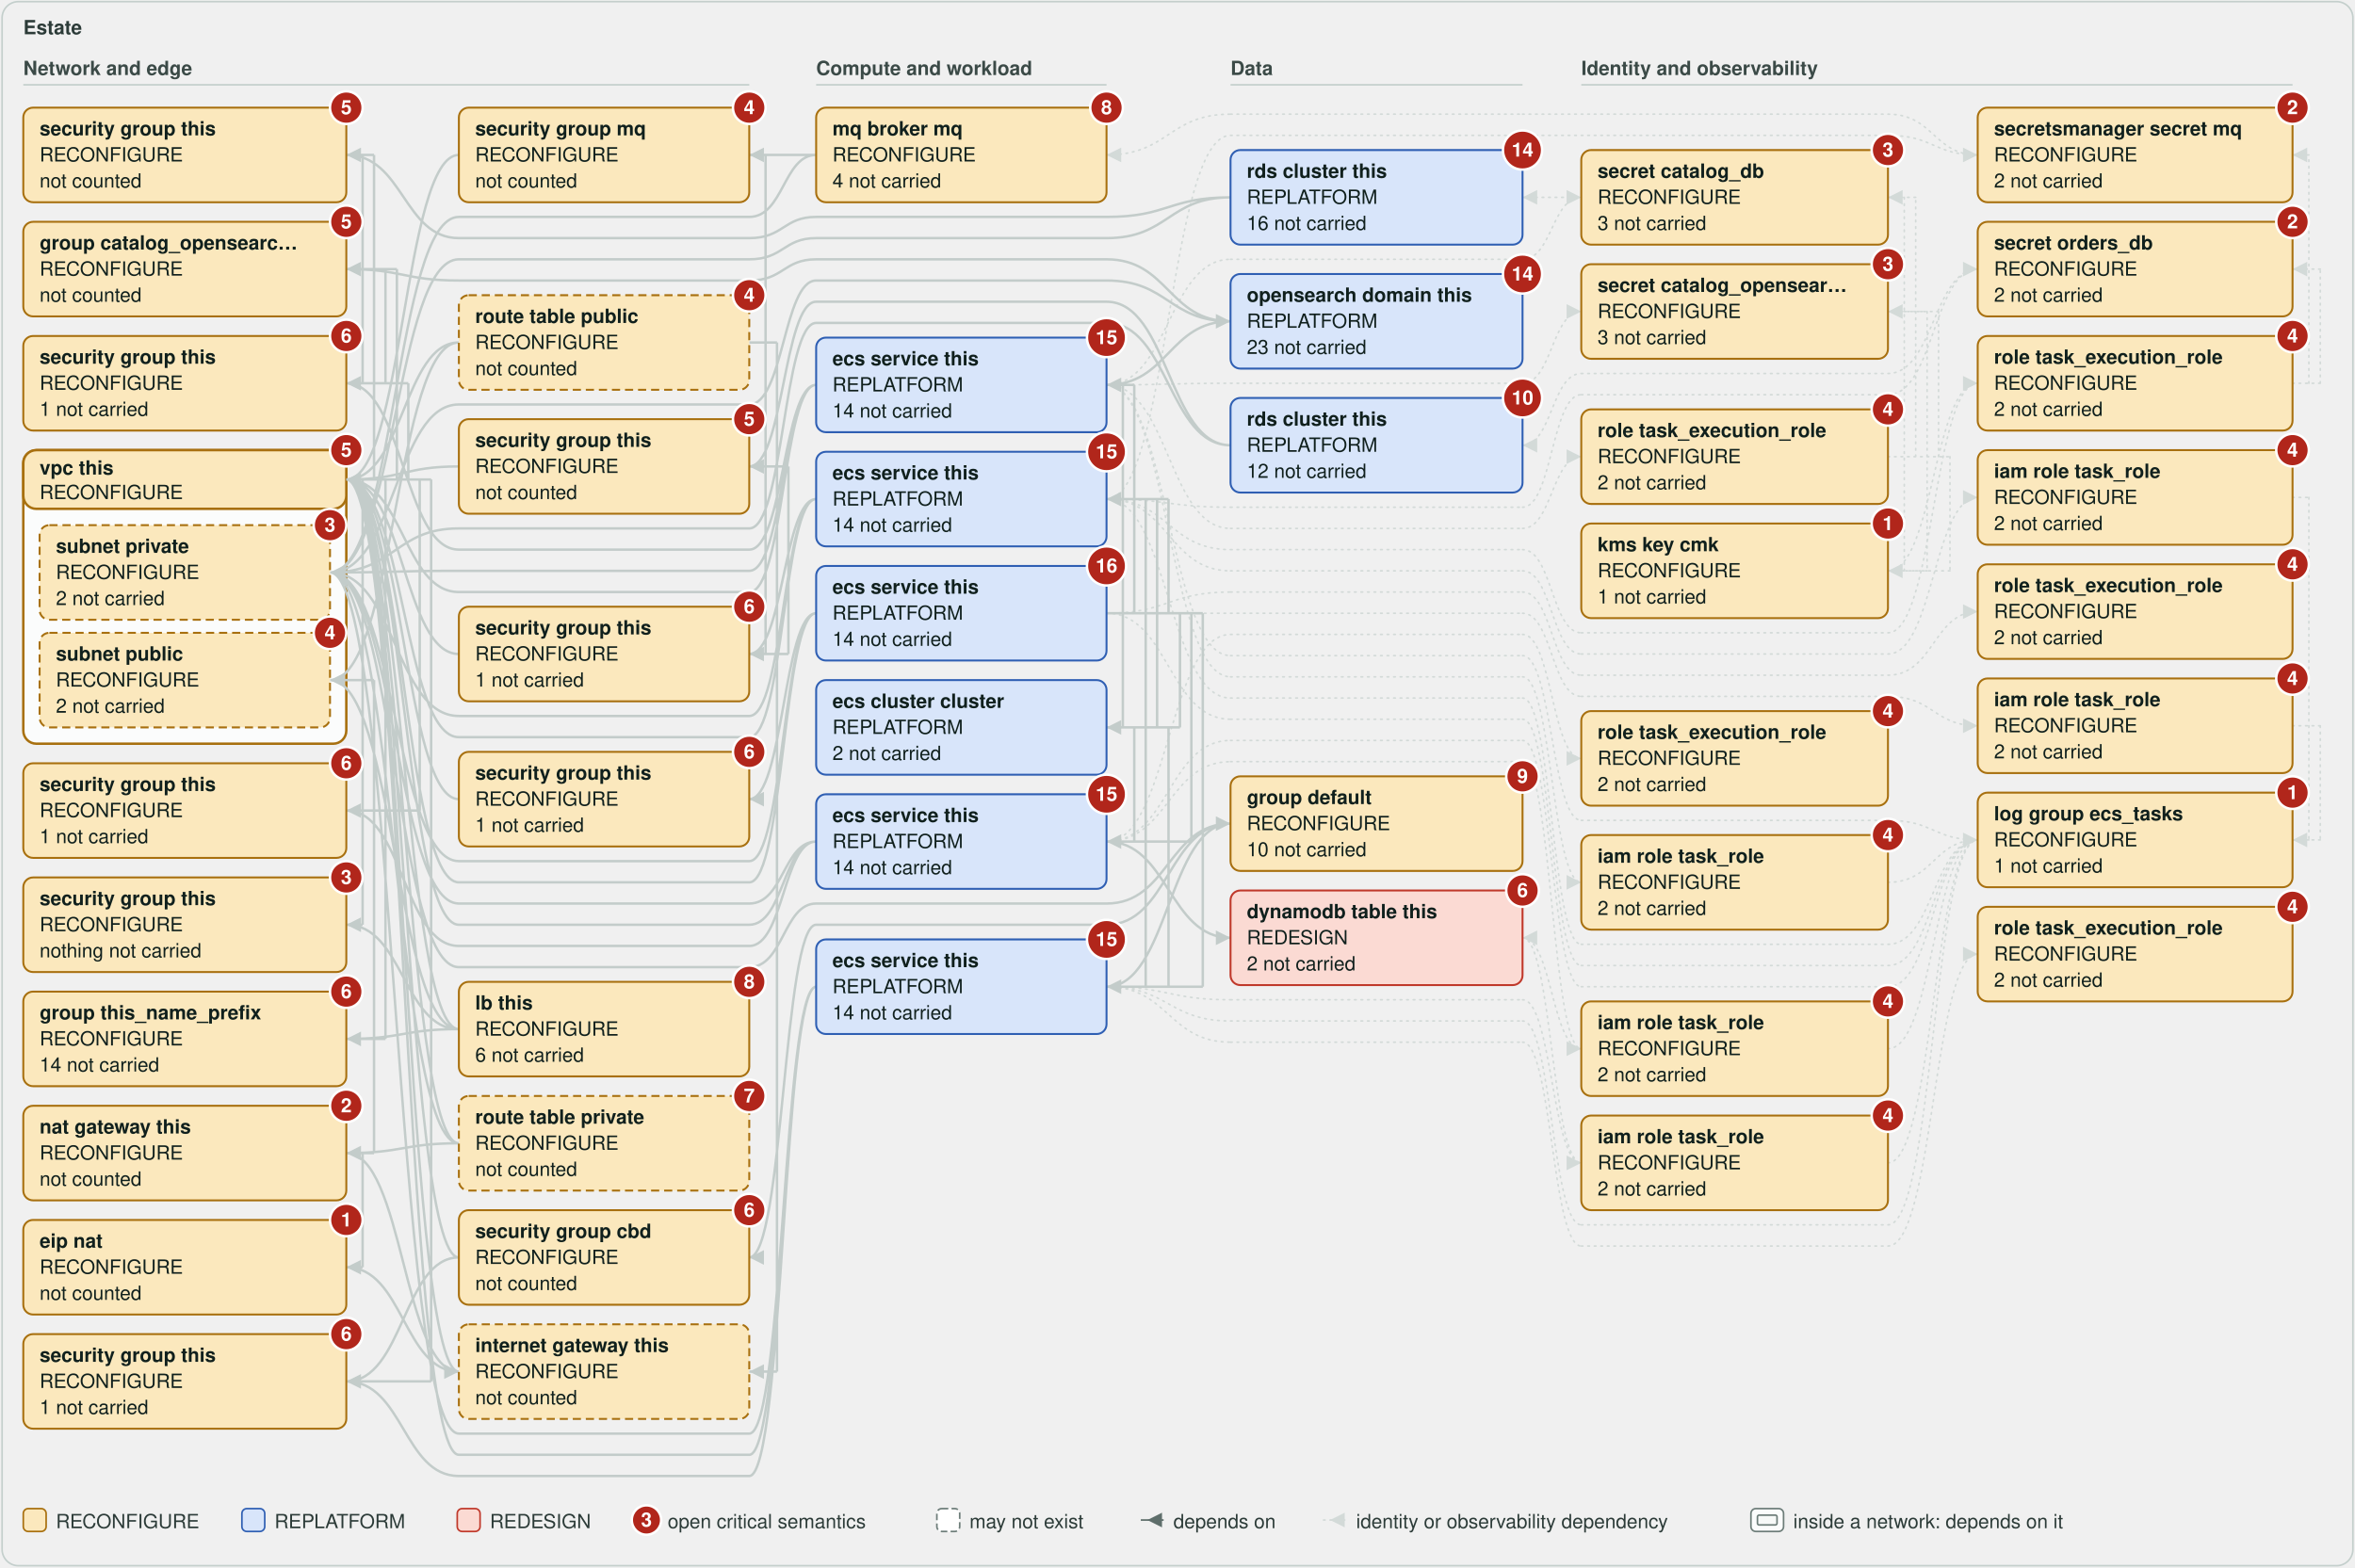
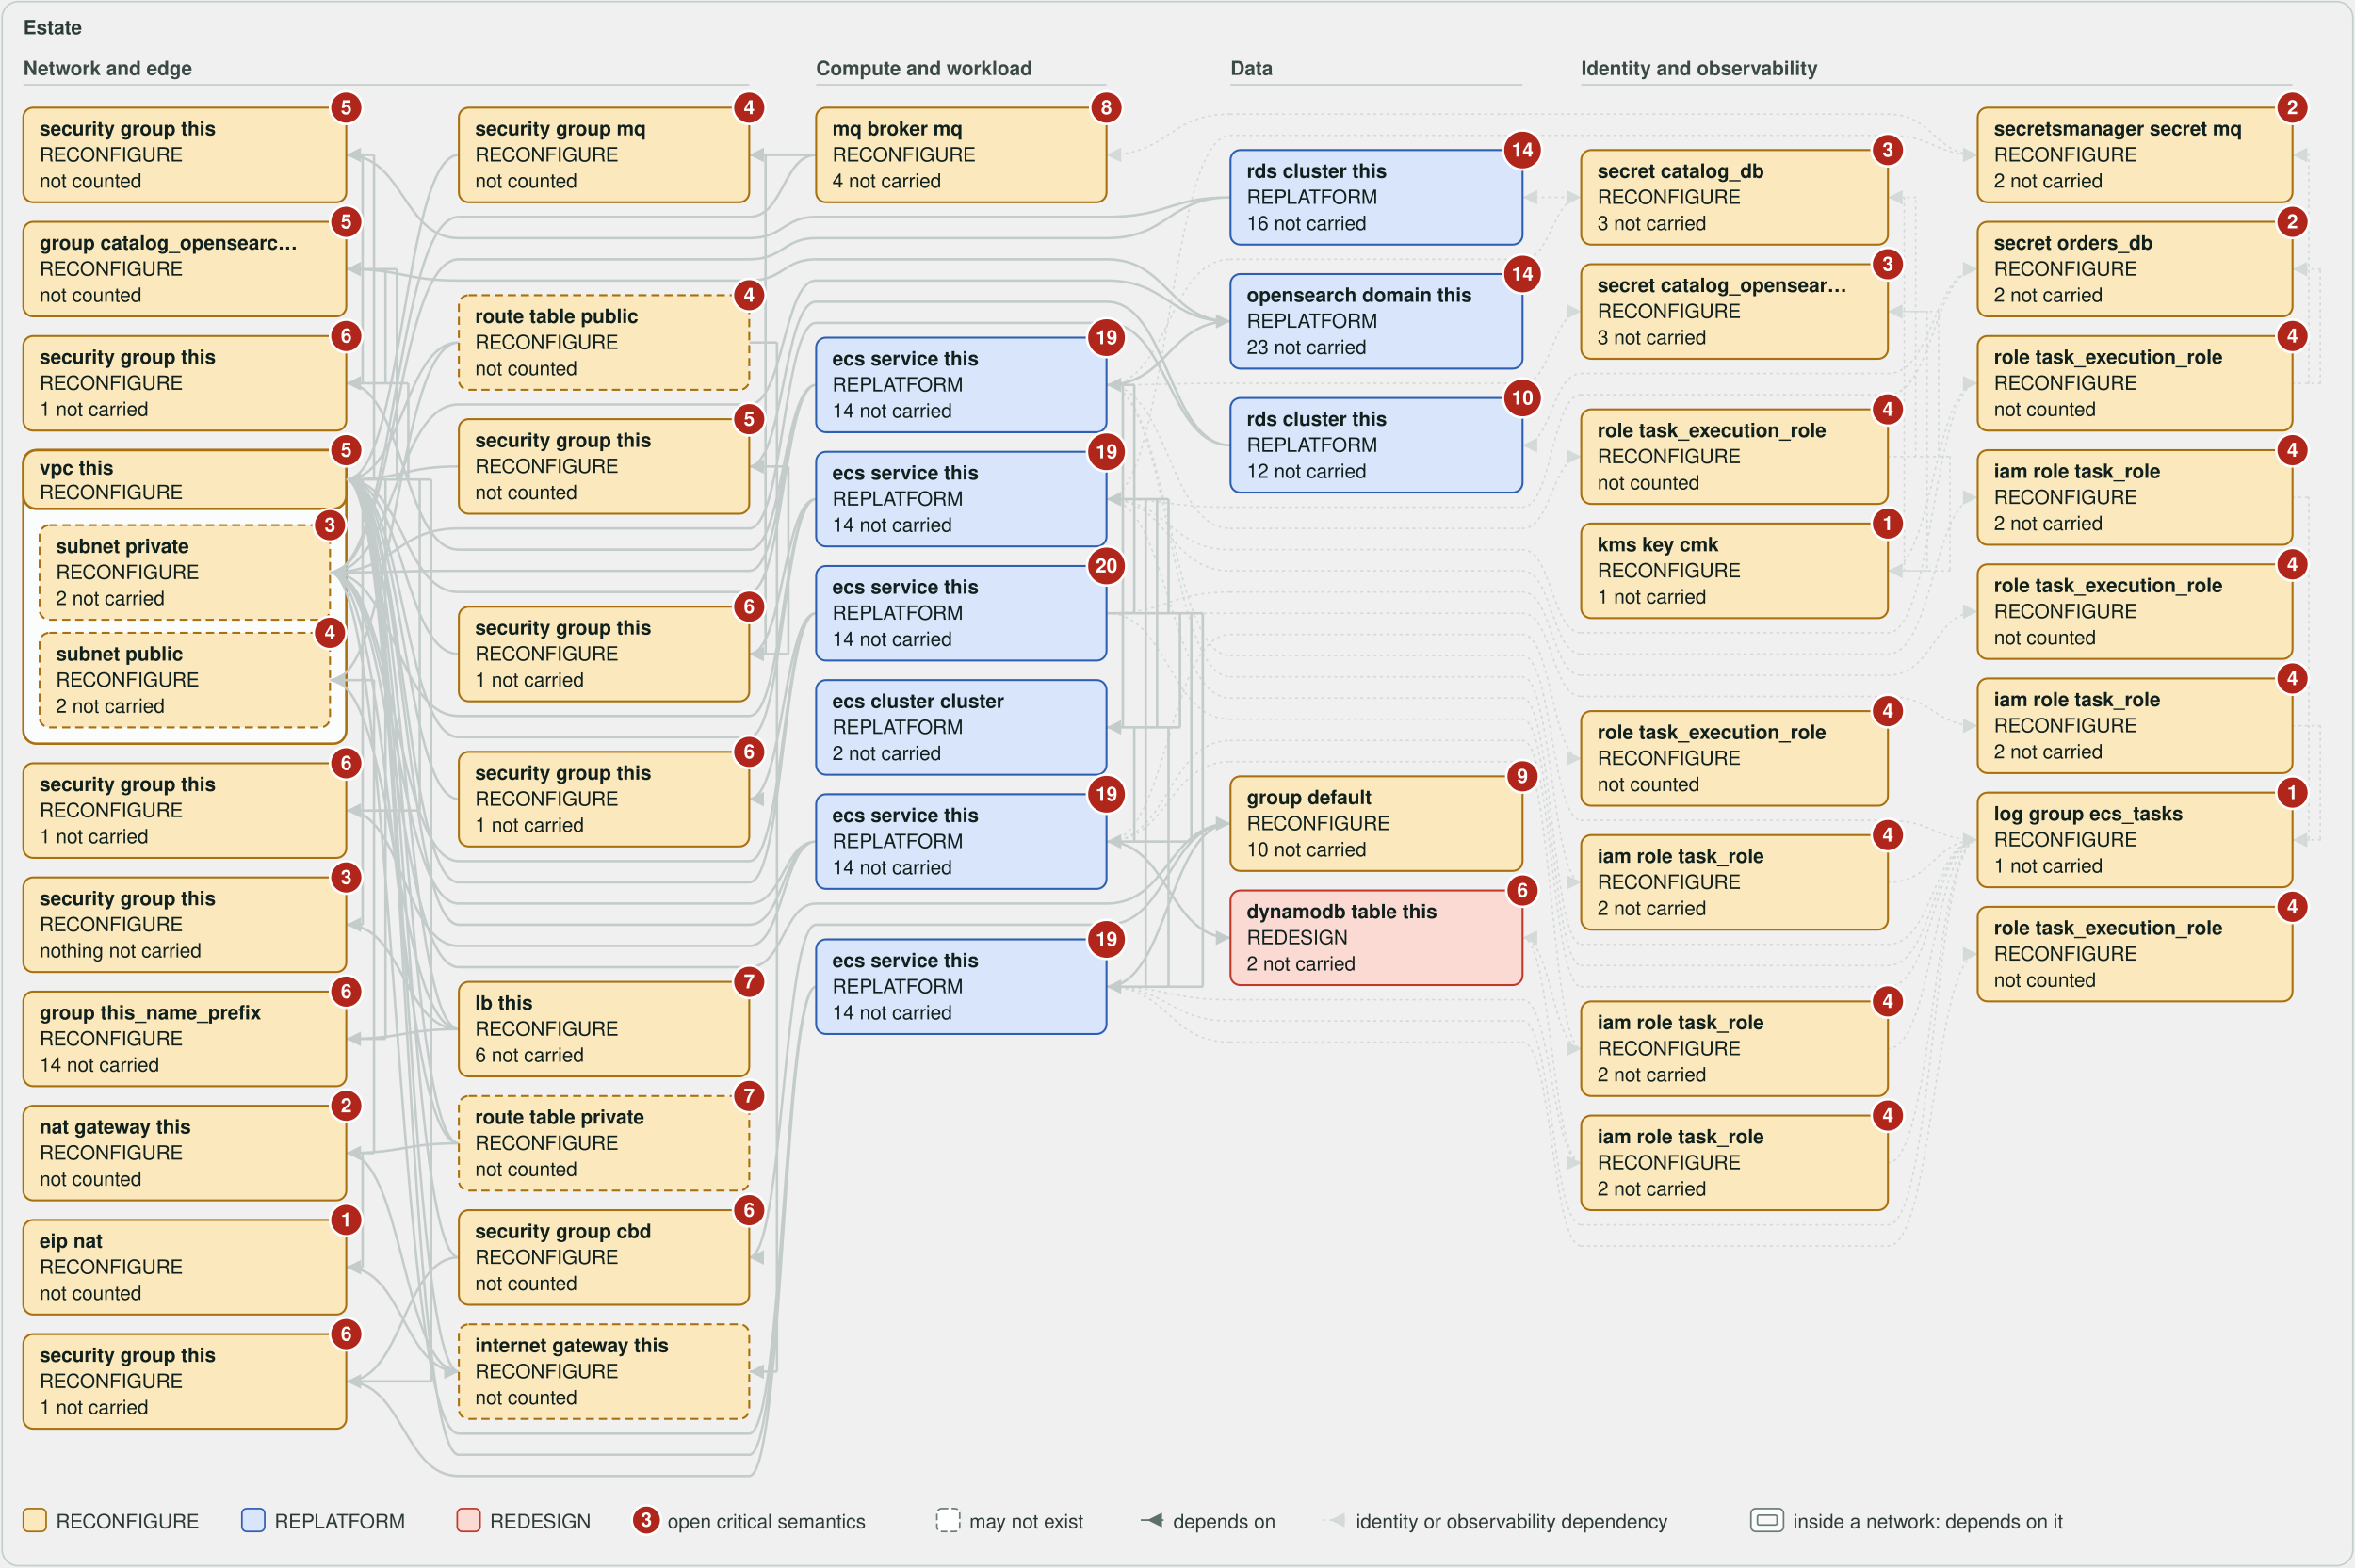
<svg xmlns="http://www.w3.org/2000/svg" class="diagram" role="img" aria-label="What changes of 49 units and 109 dependencies" width="1400" height="932" viewBox="0 0 1443 961" font-family="Helvetica, Arial, sans-serif" font-size="12">
  <rect x="1" y="1" width="1441" height="959" rx="10" fill="none" stroke="#c4cfcc" />
  <text x="14" y="21" font-weight="bold" fill="#2c3b38">Estate</text>
  <text x="14" y="46" font-weight="bold" fill="#3b4a47">Network and edge</text>
  <path d="M14 52h445" stroke="#c4cfcc" fill="none" />
  <text x="500" y="46" font-weight="bold" fill="#3b4a47">Compute and workload</text>
  <path d="M500 52h178" stroke="#c4cfcc" fill="none" />
  <text x="754" y="46" font-weight="bold" fill="#3b4a47">Data</text>
  <path d="M754 52h179" stroke="#c4cfcc" fill="none" />
  <text x="969" y="46" font-weight="bold" fill="#3b4a47">Identity and observability</text>
  <path d="M969 52h436" stroke="#c4cfcc" fill="none" />
  <g>
    <rect x="14" y="276" width="198" height="180" rx="8" fill="#fbfcfc" stroke="#a8700f" stroke-width="1.5" />
    <rect x="14" y="276" width="198" height="36" rx="8" fill="#fbe8bd" stroke="#a8700f" stroke-width="1.5" />
    <text x="24" y="291" font-weight="bold" fill="#10201d">vpc this</text>
    <text x="24" y="306" fill="#10201d">RECONFIGURE</text>
    <circle cx="212" cy="276" r="10" fill="#b1261b" stroke="#ffffff" stroke-width="1.5" />
    <text x="212" y="280" text-anchor="middle" font-weight="bold" fill="#ffffff">5</text>
  </g>
  <path d="M1157 191L1181 191M1181 191L1181 350M1181 350L1157 350M933 575C951 575 951 643 969 643M1157 643C1185 643 1185 515 1212 515M1157 541C1185 541 1185 515 1212 515M933 575C951 575 951 713 969 713M1157 713C1185 713 1185 515 1212 515M1405 305L1415 305M1415 305L1415 515M1415 515L1405 515M1405 445L1422 445M1422 445L1422 515M1422 515L1405 515M678 516C716 516 716 454 754 454M754 454L933 454M933 454C951 454 951 605 969 605M969 605L1157 605M1157 605C1185 605 1185 515 1212 515M678 516C716 516 716 389 754 389M754 389L933 389M933 389C951 389 951 465 969 465M678 516C716 516 716 467 754 467M754 467L933 467M933 467C951 467 951 643 969 643M1157 121L1167 121M1167 121L1167 350M1167 350L1157 350M933 121C951 121 951 121 969 121M678 95C716 95 716 70 754 70M754 70L933 70M933 70C951 70 951 70 969 70M969 70L1157 70M1157 70C1185 70 1185 95 1212 95M933 273C951 273 951 229 969 229M969 229L1157 229M1157 229C1185 229 1185 165 1212 165M1157 280L1195 280M1195 280L1195 350M1195 350L1157 350M1157 280L1188 280M1188 280L1188 191M1188 191L1157 191M1157 280L1174 280M1174 280L1174 121M1174 121L1157 121M1157 350C1185 350 1185 235 1212 235M1405 235L1415 235M1415 235L1415 95M1415 95L1405 95M1405 235L1422 235M1422 235L1422 165M1422 165L1405 165M678 236C716 236 716 402 754 402M754 402L933 402M933 402C951 402 951 503 969 503M969 503L1157 503M1157 503C1185 503 1185 515 1212 515M678 236C716 236 716 235 754 235M754 235L933 235M933 235C951 235 951 191 969 191M678 236C716 236 716 415 754 415M754 415L933 415M933 415C951 415 951 541 969 541M678 236C716 236 716 159 754 159M754 159L933 159M933 159C951 159 951 121 969 121M678 236C716 236 716 324 754 324M754 324L933 324M933 324C951 324 951 280 969 280M678 306C716 306 716 428 754 428M754 428L933 428M933 428C951 428 951 579 969 579M969 579L1157 579M1157 579C1185 579 1185 515 1212 515M678 306C716 306 716 350 754 350M754 350L933 350M933 350C951 350 951 401 969 401M969 401L1157 401M1157 401C1185 401 1185 305 1212 305M678 306C716 306 716 83 754 83M754 83L933 83M933 83C951 83 951 83 969 83M969 83L1157 83M1157 83C1185 83 1185 95 1212 95M678 306C716 306 716 311 754 311M754 311L933 311M933 311C951 311 951 242 969 242M969 242L1157 242M1157 242C1185 242 1185 165 1212 165M678 306C716 306 716 337 754 337M754 337L933 337M933 337C951 337 951 388 969 388M969 388L1157 388M1157 388C1185 388 1185 235 1212 235M678 605C716 605 716 626 754 626M754 626L933 626M933 626C951 626 951 751 969 751M969 751L1157 751M1157 751C1185 751 1185 515 1212 515M678 605C716 605 716 639 754 639M754 639L933 639M933 639C951 639 951 764 969 764M969 764L1157 764M1157 764C1185 764 1185 585 1212 585M678 605C716 605 716 613 754 613M754 613L933 613M933 613C951 613 951 713 969 713M678 376C716 376 716 441 754 441M754 441L933 441M933 441C951 441 951 592 969 592M969 592L1157 592M1157 592C1185 592 1185 515 1212 515M678 376C716 376 716 363 754 363M754 363L933 363M933 363C951 363 951 414 969 414M969 414L1157 414M1157 414C1185 414 1185 375 1212 375M678 376C716 376 716 376 754 376M754 376L933 376M933 376C951 376 951 427 969 427M969 427L1157 427M1157 427C1185 427 1185 445 1212 445" fill="none" stroke="#d3dad8" stroke-width="1" stroke-dasharray="1 3" stroke-linecap="round" />
  <path d="M1157 350l9 -4.5l0 9zM933 575l9 -4.5l0 9zM1212 515l-9 -4.5l0 9zM1212 515l-9 -4.5l0 9zM933 575l9 -4.5l0 9zM1212 515l-9 -4.5l0 9zM1405 515l9 -4.5l0 9zM1405 515l9 -4.5l0 9zM1212 515l-9 -4.5l0 9zM969 465l-9 -4.5l0 9zM969 643l-9 -4.5l0 9zM1157 350l9 -4.5l0 9zM933 121l9 -4.5l0 9zM678 95l9 -4.5l0 9zM933 273l9 -4.5l0 9zM1157 350l9 -4.5l0 9zM1157 191l9 -4.5l0 9zM1157 121l9 -4.5l0 9zM1157 350l9 -4.5l0 9zM1405 95l9 -4.5l0 9zM1405 165l9 -4.5l0 9zM1212 515l-9 -4.5l0 9zM969 191l-9 -4.5l0 9zM969 541l-9 -4.5l0 9zM969 121l-9 -4.5l0 9zM969 280l-9 -4.5l0 9zM1212 515l-9 -4.5l0 9zM1212 305l-9 -4.5l0 9zM1212 95l-9 -4.5l0 9zM1212 165l-9 -4.5l0 9zM1212 235l-9 -4.5l0 9zM1212 515l-9 -4.5l0 9zM1212 585l-9 -4.5l0 9zM969 713l-9 -4.5l0 9zM1212 515l-9 -4.5l0 9zM1212 375l-9 -4.5l0 9zM1212 445l-9 -4.5l0 9z" fill="#d3dad8" />
  <path d="M212 777C247 777 247 841 281 841M212 567L222 567M222 567L222 294M222 294L212 294M212 637L236 637M236 637L236 294M236 294L212 294M212 497L257 497M257 497L257 294M257 294L212 294M212 235L250 235M250 235L250 294M250 294L212 294M212 847L264 847M264 847L264 294M264 294L212 294M212 294C247 294 247 401 281 401M212 294C247 294 247 490 281 490M212 707L222 707M222 707L222 777M222 777L212 777M212 707C247 707 247 841 281 841M212 707L229 707M229 707L229 417M229 417L202 417M212 165L243 165M243 165L243 294M243 294L212 294M212 165L236 165M236 165L236 235M236 235L212 235M212 294C247 294 247 95 281 95M459 95L469 95M469 95L469 401M469 401L459 401M212 95L229 95M229 95L229 294M229 294L212 294M212 95L222 95M222 95L222 235M222 235L212 235M212 294C247 294 247 771 281 771M212 847C247 847 247 771 281 771M212 294C247 294 247 286 281 286M459 286L483 286M483 286L483 401M483 401L459 401M212 294C247 294 247 631 281 631M212 567C247 567 247 631 281 631M212 637C247 637 247 631 281 631M202 417C242 417 242 631 281 631M678 516C716 516 716 575 754 575M678 516L695 516M695 516L695 446M695 446L678 446M212 294C247 294 247 567 281 567M281 567L459 567M459 567C480 567 480 516 500 516M212 497C247 497 247 580 281 580M281 580L459 580M459 580C480 580 480 516 500 516M202 351C242 351 242 554 281 554M281 554L459 554M459 554C480 554 480 516 500 516M459 95C480 95 480 95 500 95M202 351C242 351 242 133 281 133M281 133L459 133M459 133C480 133 480 95 500 95M212 165C247 165 247 172 281 172M281 172L459 172M459 172C480 172 480 159 500 159M500 159L678 159M678 159C716 159 716 197 754 197M202 351C242 351 242 248 281 248M281 248L459 248M459 248C480 248 480 172 500 172M500 172L678 172M678 172C716 172 716 197 754 197M212 95C247 95 247 146 281 146M281 146L459 146M459 146C480 146 480 133 500 133M500 133L678 133M678 133C716 133 716 121 754 121M202 351C242 351 242 159 281 159M281 159L459 159M459 159C480 159 480 146 500 146M500 146L678 146M678 146C716 146 716 121 754 121M459 771C480 771 480 567 500 567M500 567L678 567M678 567C716 567 716 505 754 505M202 351C242 351 242 593 281 593M281 593L459 593M459 593C480 593 480 554 500 554M500 554L678 554M678 554C716 554 716 505 754 505M459 286C480 286 480 185 500 185M500 185L678 185M678 185C716 185 716 273 754 273M202 351C242 351 242 324 281 324M281 324L459 324M459 324C480 324 480 198 500 198M500 198L678 198M678 198C716 198 716 273 754 273M678 236L688 236M688 236L688 446M688 446L678 446M212 294C247 294 247 363 281 363M281 363L459 363M459 363C480 363 480 236 500 236M212 235C247 235 247 337 281 337M281 337L459 337M459 337C480 337 480 236 500 236M678 236C716 236 716 197 754 197M202 351C242 351 242 350 281 350M281 350L459 350M459 350C480 350 480 236 500 236M678 306L709 306M709 306L709 446M709 446L678 446M212 294C247 294 247 452 281 452M281 452L459 452M459 452C480 452 480 306 500 306M459 401C480 401 480 306 500 306M202 351C242 351 242 439 281 439M281 439L459 439M459 439C480 439 480 306 500 306M678 605L716 605M716 605L716 446M716 446L678 446M212 294C247 294 247 892 281 892M281 892L459 892M459 892C480 892 480 605 500 605M212 847C247 847 247 905 281 905M281 905L459 905M459 905C480 905 480 605 500 605M678 605C716 605 716 505 754 505M678 605L702 605M702 605L702 306M702 306L678 306M202 351C242 351 242 879 281 879M281 879L459 879M459 879C480 879 480 605 500 605M678 376L723 376M723 376L723 446M723 446L678 446M212 294C247 294 247 541 281 541M281 541L459 541M459 541C480 541 480 376 500 376M459 490C480 490 480 376 500 376M678 376L730 376M730 376L730 516M730 516L678 516M678 376L695 376M695 376L695 236M695 236L678 236M678 376L716 376M716 376L716 306M716 306L678 306M678 376L737 376M737 376L737 605M737 605L678 605M202 351C242 351 242 528 281 528M281 528L459 528M459 528C480 528 480 376 500 376M212 294C247 294 247 841 281 841M212 294C247 294 247 701 281 701M212 707C247 707 247 701 281 701M202 351C242 351 242 701 281 701M212 294C247 294 247 210 281 210M459 210L476 210M476 210L476 841M476 841L459 841M202 417C242 417 242 210 281 210" fill="none" stroke="#c3ccca" stroke-width="1.5" />
  <path d="M281 841l-9 -4.5l0 9zM212 294l9 -4.5l0 9zM212 294l9 -4.5l0 9zM212 294l9 -4.5l0 9zM212 294l9 -4.5l0 9zM212 294l9 -4.5l0 9zM212 294l9 -4.5l0 9zM212 294l9 -4.5l0 9zM212 777l9 -4.5l0 9zM281 841l-9 -4.5l0 9zM202 417l9 -4.5l0 9zM212 294l9 -4.5l0 9zM212 235l9 -4.5l0 9zM212 294l9 -4.5l0 9zM459 401l9 -4.5l0 9zM212 294l9 -4.5l0 9zM212 235l9 -4.5l0 9zM212 294l9 -4.5l0 9zM212 847l9 -4.5l0 9zM212 294l9 -4.5l0 9zM459 401l9 -4.5l0 9zM212 294l9 -4.5l0 9zM212 567l9 -4.5l0 9zM212 637l9 -4.5l0 9zM202 417l9 -4.5l0 9zM754 575l-9 -4.5l0 9zM678 446l9 -4.5l0 9zM212 294l9 -4.5l0 9zM212 497l9 -4.5l0 9zM202 351l9 -4.5l0 9zM459 95l9 -4.5l0 9zM202 351l9 -4.5l0 9zM212 165l9 -4.5l0 9zM202 351l9 -4.5l0 9zM212 95l9 -4.5l0 9zM202 351l9 -4.5l0 9zM459 771l9 -4.5l0 9zM202 351l9 -4.5l0 9zM459 286l9 -4.5l0 9zM202 351l9 -4.5l0 9zM678 446l9 -4.5l0 9zM212 294l9 -4.5l0 9zM212 235l9 -4.5l0 9zM754 197l-9 -4.5l0 9zM202 351l9 -4.5l0 9zM678 446l9 -4.5l0 9zM212 294l9 -4.5l0 9zM459 401l9 -4.5l0 9zM202 351l9 -4.5l0 9zM678 446l9 -4.5l0 9zM212 294l9 -4.5l0 9zM212 847l9 -4.5l0 9zM754 505l-9 -4.5l0 9zM678 306l9 -4.5l0 9zM202 351l9 -4.5l0 9zM678 446l9 -4.5l0 9zM212 294l9 -4.5l0 9zM459 490l9 -4.5l0 9zM678 516l9 -4.5l0 9zM678 236l9 -4.5l0 9zM678 306l9 -4.5l0 9zM678 605l9 -4.5l0 9zM202 351l9 -4.5l0 9zM212 294l9 -4.5l0 9zM212 294l9 -4.5l0 9zM212 707l9 -4.5l0 9zM202 351l9 -4.5l0 9zM212 294l9 -4.5l0 9zM459 841l9 -4.5l0 9zM202 417l9 -4.5l0 9z" fill="#c3ccca" />
  <g>
    <rect x="754" y="546" width="179" height="58" rx="6" fill="#fbdad3" stroke="#c0392b" stroke-width="1.2" />
    <text x="764" y="563" font-weight="bold" fill="#10201d">dynamodb table this</text>
    <text x="764" y="579" fill="#10201d">REDESIGN</text>
    <text x="764" y="595" fill="#10201d">2 not carried</text>
    <circle cx="933" cy="546" r="10" fill="#b1261b" stroke="#ffffff" stroke-width="1.5" />
    <text x="933" y="550" text-anchor="middle" font-weight="bold" fill="#ffffff">6</text>
  </g>
  <g>
    <rect x="1212" y="486" width="193" height="58" rx="6" fill="#fbe8bd" stroke="#a8700f" stroke-width="1.2" />
    <text x="1222" y="503" font-weight="bold" fill="#10201d">log group ecs_tasks</text>
    <text x="1222" y="519" fill="#10201d">RECONFIGURE</text>
    <text x="1222" y="535" fill="#10201d">1 not carried</text>
    <circle cx="1405" cy="486" r="10" fill="#b1261b" stroke="#ffffff" stroke-width="1.5" />
    <text x="1405" y="490" text-anchor="middle" font-weight="bold" fill="#ffffff">1</text>
  </g>
  <g>
    <rect x="500" y="417" width="178" height="58" rx="6" fill="#d8e5fa" stroke="#2f5fb3" stroke-width="1.2" />
    <text x="510" y="434" font-weight="bold" fill="#10201d">ecs cluster cluster</text>
    <text x="510" y="450" fill="#10201d">REPLATFORM</text>
    <text x="510" y="466" fill="#10201d">2 not carried</text>
  </g>
  <g>
    <rect x="969" y="321" width="188" height="58" rx="6" fill="#fbe8bd" stroke="#a8700f" stroke-width="1.2" />
    <text x="979" y="338" font-weight="bold" fill="#10201d">kms key cmk</text>
    <text x="979" y="354" fill="#10201d">RECONFIGURE</text>
    <text x="979" y="370" fill="#10201d">1 not carried</text>
    <circle cx="1157" cy="321" r="10" fill="#b1261b" stroke="#ffffff" stroke-width="1.5" />
    <text x="1157" y="325" text-anchor="middle" font-weight="bold" fill="#ffffff">1</text>
  </g>
  <g>
    <rect x="969" y="436" width="188" height="58" rx="6" fill="#fbe8bd" stroke="#a8700f" stroke-width="1.2" />
    <text x="979" y="453" font-weight="bold" fill="#10201d">role task_execution_role</text>
    <text x="979" y="469" fill="#10201d">RECONFIGURE</text>
-     <text x="979" y="485" fill="#10201d">2 not carried</text>
+     <text x="979" y="485" fill="#10201d">not counted</text>
    <circle cx="1157" cy="436" r="10" fill="#b1261b" stroke="#ffffff" stroke-width="1.5" />
    <text x="1157" y="440" text-anchor="middle" font-weight="bold" fill="#ffffff">4</text>
  </g>
  <g>
    <rect x="1212" y="556" width="193" height="58" rx="6" fill="#fbe8bd" stroke="#a8700f" stroke-width="1.2" />
    <text x="1222" y="573" font-weight="bold" fill="#10201d">role task_execution_role</text>
    <text x="1222" y="589" fill="#10201d">RECONFIGURE</text>
-     <text x="1222" y="605" fill="#10201d">2 not carried</text>
+     <text x="1222" y="605" fill="#10201d">not counted</text>
    <circle cx="1405" cy="556" r="10" fill="#b1261b" stroke="#ffffff" stroke-width="1.5" />
    <text x="1405" y="560" text-anchor="middle" font-weight="bold" fill="#ffffff">4</text>
  </g>
  <g>
    <rect x="1212" y="346" width="193" height="58" rx="6" fill="#fbe8bd" stroke="#a8700f" stroke-width="1.2" />
    <text x="1222" y="363" font-weight="bold" fill="#10201d">role task_execution_role</text>
    <text x="1222" y="379" fill="#10201d">RECONFIGURE</text>
-     <text x="1222" y="395" fill="#10201d">2 not carried</text>
+     <text x="1222" y="395" fill="#10201d">not counted</text>
    <circle cx="1405" cy="346" r="10" fill="#b1261b" stroke="#ffffff" stroke-width="1.5" />
    <text x="1405" y="350" text-anchor="middle" font-weight="bold" fill="#ffffff">4</text>
  </g>
  <g>
    <rect x="14" y="748" width="198" height="58" rx="6" fill="#fbe8bd" stroke="#a8700f" stroke-width="1.2" />
    <text x="24" y="765" font-weight="bold" fill="#10201d">eip nat</text>
    <text x="24" y="781" fill="#10201d">RECONFIGURE</text>
    <text x="24" y="797" fill="#10201d">not counted</text>
    <circle cx="212" cy="748" r="10" fill="#b1261b" stroke="#ffffff" stroke-width="1.5" />
    <text x="212" y="752" text-anchor="middle" font-weight="bold" fill="#ffffff">1</text>
  </g>
  <g>
    <rect x="969" y="162" width="188" height="58" rx="6" fill="#fbe8bd" stroke="#a8700f" stroke-width="1.2" />
    <text x="979" y="179" font-weight="bold" fill="#10201d">secret catalog_opensear…</text>
    <text x="979" y="195" fill="#10201d">RECONFIGURE</text>
    <text x="979" y="211" fill="#10201d">3 not carried</text>
    <circle cx="1157" cy="162" r="10" fill="#b1261b" stroke="#ffffff" stroke-width="1.5" />
    <text x="1157" y="166" text-anchor="middle" font-weight="bold" fill="#ffffff">3</text>
  </g>
  <g>
    <rect x="14" y="538" width="198" height="58" rx="6" fill="#fbe8bd" stroke="#a8700f" stroke-width="1.2" />
    <text x="24" y="555" font-weight="bold" fill="#10201d">security group this</text>
    <text x="24" y="571" fill="#10201d">RECONFIGURE</text>
    <text x="24" y="587" fill="#10201d">nothing not carried</text>
    <circle cx="212" cy="538" r="10" fill="#b1261b" stroke="#ffffff" stroke-width="1.5" />
    <text x="212" y="542" text-anchor="middle" font-weight="bold" fill="#ffffff">3</text>
  </g>
  <g>
    <rect x="14" y="608" width="198" height="58" rx="6" fill="#fbe8bd" stroke="#a8700f" stroke-width="1.2" />
    <text x="24" y="625" font-weight="bold" fill="#10201d">group this_name_prefix</text>
    <text x="24" y="641" fill="#10201d">RECONFIGURE</text>
    <text x="24" y="657" fill="#10201d">14 not carried</text>
    <circle cx="212" cy="608" r="10" fill="#b1261b" stroke="#ffffff" stroke-width="1.5" />
    <text x="212" y="612" text-anchor="middle" font-weight="bold" fill="#ffffff">6</text>
  </g>
  <g>
    <rect x="969" y="614" width="188" height="58" rx="6" fill="#fbe8bd" stroke="#a8700f" stroke-width="1.2" />
    <text x="979" y="631" font-weight="bold" fill="#10201d">iam role task_role</text>
    <text x="979" y="647" fill="#10201d">RECONFIGURE</text>
    <text x="979" y="663" fill="#10201d">2 not carried</text>
    <circle cx="1157" cy="614" r="10" fill="#b1261b" stroke="#ffffff" stroke-width="1.5" />
    <text x="1157" y="618" text-anchor="middle" font-weight="bold" fill="#ffffff">4</text>
  </g>
  <g>
    <rect x="14" y="468" width="198" height="58" rx="6" fill="#fbe8bd" stroke="#a8700f" stroke-width="1.2" />
    <text x="24" y="485" font-weight="bold" fill="#10201d">security group this</text>
    <text x="24" y="501" fill="#10201d">RECONFIGURE</text>
    <text x="24" y="517" fill="#10201d">1 not carried</text>
    <circle cx="212" cy="468" r="10" fill="#b1261b" stroke="#ffffff" stroke-width="1.5" />
    <text x="212" y="472" text-anchor="middle" font-weight="bold" fill="#ffffff">6</text>
  </g>
  <g>
    <rect x="969" y="512" width="188" height="58" rx="6" fill="#fbe8bd" stroke="#a8700f" stroke-width="1.2" />
    <text x="979" y="529" font-weight="bold" fill="#10201d">iam role task_role</text>
    <text x="979" y="545" fill="#10201d">RECONFIGURE</text>
    <text x="979" y="561" fill="#10201d">2 not carried</text>
    <circle cx="1157" cy="512" r="10" fill="#b1261b" stroke="#ffffff" stroke-width="1.5" />
    <text x="1157" y="516" text-anchor="middle" font-weight="bold" fill="#ffffff">4</text>
  </g>
  <g>
    <rect x="14" y="206" width="198" height="58" rx="6" fill="#fbe8bd" stroke="#a8700f" stroke-width="1.2" />
    <text x="24" y="223" font-weight="bold" fill="#10201d">security group this</text>
    <text x="24" y="239" fill="#10201d">RECONFIGURE</text>
    <text x="24" y="255" fill="#10201d">1 not carried</text>
    <circle cx="212" cy="206" r="10" fill="#b1261b" stroke="#ffffff" stroke-width="1.5" />
    <text x="212" y="210" text-anchor="middle" font-weight="bold" fill="#ffffff">6</text>
  </g>
  <g>
    <rect x="969" y="684" width="188" height="58" rx="6" fill="#fbe8bd" stroke="#a8700f" stroke-width="1.2" />
    <text x="979" y="701" font-weight="bold" fill="#10201d">iam role task_role</text>
    <text x="979" y="717" fill="#10201d">RECONFIGURE</text>
    <text x="979" y="733" fill="#10201d">2 not carried</text>
    <circle cx="1157" cy="684" r="10" fill="#b1261b" stroke="#ffffff" stroke-width="1.5" />
    <text x="1157" y="688" text-anchor="middle" font-weight="bold" fill="#ffffff">4</text>
  </g>
  <g>
    <rect x="14" y="818" width="198" height="58" rx="6" fill="#fbe8bd" stroke="#a8700f" stroke-width="1.2" />
    <text x="24" y="835" font-weight="bold" fill="#10201d">security group this</text>
    <text x="24" y="851" fill="#10201d">RECONFIGURE</text>
    <text x="24" y="867" fill="#10201d">1 not carried</text>
    <circle cx="212" cy="818" r="10" fill="#b1261b" stroke="#ffffff" stroke-width="1.5" />
    <text x="212" y="822" text-anchor="middle" font-weight="bold" fill="#ffffff">6</text>
  </g>
  <g>
    <rect x="1212" y="276" width="193" height="58" rx="6" fill="#fbe8bd" stroke="#a8700f" stroke-width="1.2" />
    <text x="1222" y="293" font-weight="bold" fill="#10201d">iam role task_role</text>
    <text x="1222" y="309" fill="#10201d">RECONFIGURE</text>
    <text x="1222" y="325" fill="#10201d">2 not carried</text>
    <circle cx="1405" cy="276" r="10" fill="#b1261b" stroke="#ffffff" stroke-width="1.5" />
    <text x="1405" y="280" text-anchor="middle" font-weight="bold" fill="#ffffff">4</text>
  </g>
  <g>
    <rect x="281" y="372" width="178" height="58" rx="6" fill="#fbe8bd" stroke="#a8700f" stroke-width="1.2" />
    <text x="291" y="389" font-weight="bold" fill="#10201d">security group this</text>
    <text x="291" y="405" fill="#10201d">RECONFIGURE</text>
    <text x="291" y="421" fill="#10201d">1 not carried</text>
    <circle cx="459" cy="372" r="10" fill="#b1261b" stroke="#ffffff" stroke-width="1.5" />
    <text x="459" y="376" text-anchor="middle" font-weight="bold" fill="#ffffff">6</text>
  </g>
  <g>
    <rect x="1212" y="416" width="193" height="58" rx="6" fill="#fbe8bd" stroke="#a8700f" stroke-width="1.2" />
    <text x="1222" y="433" font-weight="bold" fill="#10201d">iam role task_role</text>
    <text x="1222" y="449" fill="#10201d">RECONFIGURE</text>
    <text x="1222" y="465" fill="#10201d">2 not carried</text>
    <circle cx="1405" cy="416" r="10" fill="#b1261b" stroke="#ffffff" stroke-width="1.5" />
    <text x="1405" y="420" text-anchor="middle" font-weight="bold" fill="#ffffff">4</text>
  </g>
  <g>
    <rect x="281" y="461" width="178" height="58" rx="6" fill="#fbe8bd" stroke="#a8700f" stroke-width="1.2" />
    <text x="291" y="478" font-weight="bold" fill="#10201d">security group this</text>
    <text x="291" y="494" fill="#10201d">RECONFIGURE</text>
    <text x="291" y="510" fill="#10201d">1 not carried</text>
    <circle cx="459" cy="461" r="10" fill="#b1261b" stroke="#ffffff" stroke-width="1.5" />
    <text x="459" y="465" text-anchor="middle" font-weight="bold" fill="#ffffff">6</text>
  </g>
  <g>
    <rect x="14" y="678" width="198" height="58" rx="6" fill="#fbe8bd" stroke="#a8700f" stroke-width="1.2" />
    <text x="24" y="695" font-weight="bold" fill="#10201d">nat gateway this</text>
    <text x="24" y="711" fill="#10201d">RECONFIGURE</text>
    <text x="24" y="727" fill="#10201d">not counted</text>
    <circle cx="212" cy="678" r="10" fill="#b1261b" stroke="#ffffff" stroke-width="1.5" />
    <text x="212" y="682" text-anchor="middle" font-weight="bold" fill="#ffffff">2</text>
  </g>
  <g>
    <rect x="14" y="136" width="198" height="58" rx="6" fill="#fbe8bd" stroke="#a8700f" stroke-width="1.2" />
    <text x="24" y="153" font-weight="bold" fill="#10201d">group catalog_opensearc…</text>
    <text x="24" y="169" fill="#10201d">RECONFIGURE</text>
    <text x="24" y="185" fill="#10201d">not counted</text>
    <circle cx="212" cy="136" r="10" fill="#b1261b" stroke="#ffffff" stroke-width="1.5" />
    <text x="212" y="140" text-anchor="middle" font-weight="bold" fill="#ffffff">5</text>
  </g>
  <g>
    <rect x="281" y="66" width="178" height="58" rx="6" fill="#fbe8bd" stroke="#a8700f" stroke-width="1.2" />
    <text x="291" y="83" font-weight="bold" fill="#10201d">security group mq</text>
    <text x="291" y="99" fill="#10201d">RECONFIGURE</text>
    <text x="291" y="115" fill="#10201d">not counted</text>
    <circle cx="459" cy="66" r="10" fill="#b1261b" stroke="#ffffff" stroke-width="1.5" />
    <text x="459" y="70" text-anchor="middle" font-weight="bold" fill="#ffffff">4</text>
  </g>
  <g>
    <rect x="14" y="66" width="198" height="58" rx="6" fill="#fbe8bd" stroke="#a8700f" stroke-width="1.2" />
    <text x="24" y="83" font-weight="bold" fill="#10201d">security group this</text>
    <text x="24" y="99" fill="#10201d">RECONFIGURE</text>
    <text x="24" y="115" fill="#10201d">not counted</text>
    <circle cx="212" cy="66" r="10" fill="#b1261b" stroke="#ffffff" stroke-width="1.5" />
    <text x="212" y="70" text-anchor="middle" font-weight="bold" fill="#ffffff">5</text>
  </g>
  <g>
    <rect x="281" y="742" width="178" height="58" rx="6" fill="#fbe8bd" stroke="#a8700f" stroke-width="1.2" />
    <text x="291" y="759" font-weight="bold" fill="#10201d">security group cbd</text>
    <text x="291" y="775" fill="#10201d">RECONFIGURE</text>
    <text x="291" y="791" fill="#10201d">not counted</text>
    <circle cx="459" cy="742" r="10" fill="#b1261b" stroke="#ffffff" stroke-width="1.5" />
    <text x="459" y="746" text-anchor="middle" font-weight="bold" fill="#ffffff">6</text>
  </g>
  <g>
    <rect x="281" y="257" width="178" height="58" rx="6" fill="#fbe8bd" stroke="#a8700f" stroke-width="1.2" />
    <text x="291" y="274" font-weight="bold" fill="#10201d">security group this</text>
    <text x="291" y="290" fill="#10201d">RECONFIGURE</text>
    <text x="291" y="306" fill="#10201d">not counted</text>
    <circle cx="459" cy="257" r="10" fill="#b1261b" stroke="#ffffff" stroke-width="1.5" />
    <text x="459" y="261" text-anchor="middle" font-weight="bold" fill="#ffffff">5</text>
  </g>
  <g>
    <rect x="281" y="602" width="178" height="58" rx="6" fill="#fbe8bd" stroke="#a8700f" stroke-width="1.2" />
    <text x="291" y="619" font-weight="bold" fill="#10201d">lb this</text>
    <text x="291" y="635" fill="#10201d">RECONFIGURE</text>
    <text x="291" y="651" fill="#10201d">6 not carried</text>
    <circle cx="459" cy="602" r="10" fill="#b1261b" stroke="#ffffff" stroke-width="1.5" />
-     <text x="459" y="606" text-anchor="middle" font-weight="bold" fill="#ffffff">8</text>
+     <text x="459" y="606" text-anchor="middle" font-weight="bold" fill="#ffffff">7</text>
  </g>
  <g>
    <rect x="500" y="487" width="178" height="58" rx="6" fill="#d8e5fa" stroke="#2f5fb3" stroke-width="1.2" />
    <text x="510" y="504" font-weight="bold" fill="#10201d">ecs service this</text>
    <text x="510" y="520" fill="#10201d">REPLATFORM</text>
    <text x="510" y="536" fill="#10201d">14 not carried</text>
    <circle cx="678" cy="487" r="12" fill="#b1261b" stroke="#ffffff" stroke-width="1.5" />
-     <text x="678" y="491" text-anchor="middle" font-weight="bold" fill="#ffffff">15</text>
+     <text x="678" y="491" text-anchor="middle" font-weight="bold" fill="#ffffff">19</text>
  </g>
  <g>
    <rect x="500" y="66" width="178" height="58" rx="6" fill="#fbe8bd" stroke="#a8700f" stroke-width="1.2" />
    <text x="510" y="83" font-weight="bold" fill="#10201d">mq broker mq</text>
    <text x="510" y="99" fill="#10201d">RECONFIGURE</text>
    <text x="510" y="115" fill="#10201d">4 not carried</text>
    <circle cx="678" cy="66" r="10" fill="#b1261b" stroke="#ffffff" stroke-width="1.5" />
    <text x="678" y="70" text-anchor="middle" font-weight="bold" fill="#ffffff">8</text>
  </g>
  <g>
    <rect x="754" y="168" width="179" height="58" rx="6" fill="#d8e5fa" stroke="#2f5fb3" stroke-width="1.2" />
    <text x="764" y="185" font-weight="bold" fill="#10201d">opensearch domain this</text>
    <text x="764" y="201" fill="#10201d">REPLATFORM</text>
    <text x="764" y="217" fill="#10201d">23 not carried</text>
    <circle cx="933" cy="168" r="12" fill="#b1261b" stroke="#ffffff" stroke-width="1.5" />
    <text x="933" y="172" text-anchor="middle" font-weight="bold" fill="#ffffff">14</text>
  </g>
  <g>
    <rect x="754" y="92" width="179" height="58" rx="6" fill="#d8e5fa" stroke="#2f5fb3" stroke-width="1.2" />
    <text x="764" y="109" font-weight="bold" fill="#10201d">rds cluster this</text>
    <text x="764" y="125" fill="#10201d">REPLATFORM</text>
    <text x="764" y="141" fill="#10201d">16 not carried</text>
    <circle cx="933" cy="92" r="12" fill="#b1261b" stroke="#ffffff" stroke-width="1.5" />
    <text x="933" y="96" text-anchor="middle" font-weight="bold" fill="#ffffff">14</text>
  </g>
  <g>
    <rect x="754" y="476" width="179" height="58" rx="6" fill="#fbe8bd" stroke="#a8700f" stroke-width="1.2" />
    <text x="764" y="493" font-weight="bold" fill="#10201d">group default</text>
    <text x="764" y="509" fill="#10201d">RECONFIGURE</text>
    <text x="764" y="525" fill="#10201d">10 not carried</text>
    <circle cx="933" cy="476" r="10" fill="#b1261b" stroke="#ffffff" stroke-width="1.5" />
    <text x="933" y="480" text-anchor="middle" font-weight="bold" fill="#ffffff">9</text>
  </g>
  <g>
    <rect x="754" y="244" width="179" height="58" rx="6" fill="#d8e5fa" stroke="#2f5fb3" stroke-width="1.2" />
    <text x="764" y="261" font-weight="bold" fill="#10201d">rds cluster this</text>
    <text x="764" y="277" fill="#10201d">REPLATFORM</text>
    <text x="764" y="293" fill="#10201d">12 not carried</text>
    <circle cx="933" cy="244" r="12" fill="#b1261b" stroke="#ffffff" stroke-width="1.5" />
    <text x="933" y="248" text-anchor="middle" font-weight="bold" fill="#ffffff">10</text>
  </g>
  <g>
    <rect x="969" y="92" width="188" height="58" rx="6" fill="#fbe8bd" stroke="#a8700f" stroke-width="1.2" />
    <text x="979" y="109" font-weight="bold" fill="#10201d">secret catalog_db</text>
    <text x="979" y="125" fill="#10201d">RECONFIGURE</text>
    <text x="979" y="141" fill="#10201d">3 not carried</text>
    <circle cx="1157" cy="92" r="10" fill="#b1261b" stroke="#ffffff" stroke-width="1.5" />
    <text x="1157" y="96" text-anchor="middle" font-weight="bold" fill="#ffffff">3</text>
  </g>
  <g>
    <rect x="1212" y="66" width="193" height="58" rx="6" fill="#fbe8bd" stroke="#a8700f" stroke-width="1.2" />
    <text x="1222" y="83" font-weight="bold" fill="#10201d">secretsmanager secret mq</text>
    <text x="1222" y="99" fill="#10201d">RECONFIGURE</text>
    <text x="1222" y="115" fill="#10201d">2 not carried</text>
    <circle cx="1405" cy="66" r="10" fill="#b1261b" stroke="#ffffff" stroke-width="1.5" />
    <text x="1405" y="70" text-anchor="middle" font-weight="bold" fill="#ffffff">2</text>
  </g>
  <g>
    <rect x="1212" y="136" width="193" height="58" rx="6" fill="#fbe8bd" stroke="#a8700f" stroke-width="1.2" />
    <text x="1222" y="153" font-weight="bold" fill="#10201d">secret orders_db</text>
    <text x="1222" y="169" fill="#10201d">RECONFIGURE</text>
    <text x="1222" y="185" fill="#10201d">2 not carried</text>
    <circle cx="1405" cy="136" r="10" fill="#b1261b" stroke="#ffffff" stroke-width="1.5" />
    <text x="1405" y="140" text-anchor="middle" font-weight="bold" fill="#ffffff">2</text>
  </g>
  <g>
    <rect x="969" y="251" width="188" height="58" rx="6" fill="#fbe8bd" stroke="#a8700f" stroke-width="1.2" />
    <text x="979" y="268" font-weight="bold" fill="#10201d">role task_execution_role</text>
    <text x="979" y="284" fill="#10201d">RECONFIGURE</text>
-     <text x="979" y="300" fill="#10201d">2 not carried</text>
+     <text x="979" y="300" fill="#10201d">not counted</text>
    <circle cx="1157" cy="251" r="10" fill="#b1261b" stroke="#ffffff" stroke-width="1.5" />
    <text x="1157" y="255" text-anchor="middle" font-weight="bold" fill="#ffffff">4</text>
  </g>
  <g>
    <rect x="1212" y="206" width="193" height="58" rx="6" fill="#fbe8bd" stroke="#a8700f" stroke-width="1.2" />
    <text x="1222" y="223" font-weight="bold" fill="#10201d">role task_execution_role</text>
    <text x="1222" y="239" fill="#10201d">RECONFIGURE</text>
-     <text x="1222" y="255" fill="#10201d">2 not carried</text>
+     <text x="1222" y="255" fill="#10201d">not counted</text>
    <circle cx="1405" cy="206" r="10" fill="#b1261b" stroke="#ffffff" stroke-width="1.5" />
    <text x="1405" y="210" text-anchor="middle" font-weight="bold" fill="#ffffff">4</text>
  </g>
  <g>
    <rect x="500" y="207" width="178" height="58" rx="6" fill="#d8e5fa" stroke="#2f5fb3" stroke-width="1.2" />
    <text x="510" y="224" font-weight="bold" fill="#10201d">ecs service this</text>
    <text x="510" y="240" fill="#10201d">REPLATFORM</text>
    <text x="510" y="256" fill="#10201d">14 not carried</text>
    <circle cx="678" cy="207" r="12" fill="#b1261b" stroke="#ffffff" stroke-width="1.5" />
-     <text x="678" y="211" text-anchor="middle" font-weight="bold" fill="#ffffff">15</text>
+     <text x="678" y="211" text-anchor="middle" font-weight="bold" fill="#ffffff">19</text>
  </g>
  <g>
    <rect x="500" y="277" width="178" height="58" rx="6" fill="#d8e5fa" stroke="#2f5fb3" stroke-width="1.2" />
    <text x="510" y="294" font-weight="bold" fill="#10201d">ecs service this</text>
    <text x="510" y="310" fill="#10201d">REPLATFORM</text>
    <text x="510" y="326" fill="#10201d">14 not carried</text>
    <circle cx="678" cy="277" r="12" fill="#b1261b" stroke="#ffffff" stroke-width="1.5" />
-     <text x="678" y="281" text-anchor="middle" font-weight="bold" fill="#ffffff">15</text>
+     <text x="678" y="281" text-anchor="middle" font-weight="bold" fill="#ffffff">19</text>
  </g>
  <g>
    <rect x="500" y="576" width="178" height="58" rx="6" fill="#d8e5fa" stroke="#2f5fb3" stroke-width="1.2" />
    <text x="510" y="593" font-weight="bold" fill="#10201d">ecs service this</text>
    <text x="510" y="609" fill="#10201d">REPLATFORM</text>
    <text x="510" y="625" fill="#10201d">14 not carried</text>
    <circle cx="678" cy="576" r="12" fill="#b1261b" stroke="#ffffff" stroke-width="1.5" />
-     <text x="678" y="580" text-anchor="middle" font-weight="bold" fill="#ffffff">15</text>
+     <text x="678" y="580" text-anchor="middle" font-weight="bold" fill="#ffffff">19</text>
  </g>
  <g>
    <rect x="500" y="347" width="178" height="58" rx="6" fill="#d8e5fa" stroke="#2f5fb3" stroke-width="1.2" />
    <text x="510" y="364" font-weight="bold" fill="#10201d">ecs service this</text>
    <text x="510" y="380" fill="#10201d">REPLATFORM</text>
    <text x="510" y="396" fill="#10201d">14 not carried</text>
    <circle cx="678" cy="347" r="12" fill="#b1261b" stroke="#ffffff" stroke-width="1.5" />
-     <text x="678" y="351" text-anchor="middle" font-weight="bold" fill="#ffffff">16</text>
+     <text x="678" y="351" text-anchor="middle" font-weight="bold" fill="#ffffff">20</text>
  </g>
  <g>
    <rect x="281" y="812" width="178" height="58" rx="6" fill="#fbe8bd" stroke="#a8700f" stroke-width="1.2" stroke-dasharray="5 3" />
    <text x="291" y="829" font-weight="bold" fill="#10201d">internet gateway this</text>
    <text x="291" y="845" fill="#10201d">RECONFIGURE</text>
    <text x="291" y="861" fill="#10201d">not counted</text>
  </g>
  <g>
    <rect x="281" y="672" width="178" height="58" rx="6" fill="#fbe8bd" stroke="#a8700f" stroke-width="1.2" stroke-dasharray="5 3" />
    <text x="291" y="689" font-weight="bold" fill="#10201d">route table private</text>
    <text x="291" y="705" fill="#10201d">RECONFIGURE</text>
    <text x="291" y="721" fill="#10201d">not counted</text>
    <circle cx="459" cy="672" r="10" fill="#b1261b" stroke="#ffffff" stroke-width="1.5" />
    <text x="459" y="676" text-anchor="middle" font-weight="bold" fill="#ffffff">7</text>
  </g>
  <g>
    <rect x="281" y="181" width="178" height="58" rx="6" fill="#fbe8bd" stroke="#a8700f" stroke-width="1.2" stroke-dasharray="5 3" />
    <text x="291" y="198" font-weight="bold" fill="#10201d">route table public</text>
    <text x="291" y="214" fill="#10201d">RECONFIGURE</text>
    <text x="291" y="230" fill="#10201d">not counted</text>
    <circle cx="459" cy="181" r="10" fill="#b1261b" stroke="#ffffff" stroke-width="1.5" />
    <text x="459" y="185" text-anchor="middle" font-weight="bold" fill="#ffffff">4</text>
  </g>
  <g>
    <rect x="24" y="322" width="178" height="58" rx="6" fill="#fbe8bd" stroke="#a8700f" stroke-width="1.2" stroke-dasharray="5 3" />
    <text x="34" y="339" font-weight="bold" fill="#10201d">subnet private</text>
    <text x="34" y="355" fill="#10201d">RECONFIGURE</text>
    <text x="34" y="371" fill="#10201d">2 not carried</text>
    <circle cx="202" cy="322" r="10" fill="#b1261b" stroke="#ffffff" stroke-width="1.5" />
    <text x="202" y="326" text-anchor="middle" font-weight="bold" fill="#ffffff">3</text>
  </g>
  <g>
    <rect x="24" y="388" width="178" height="58" rx="6" fill="#fbe8bd" stroke="#a8700f" stroke-width="1.2" stroke-dasharray="5 3" />
    <text x="34" y="405" font-weight="bold" fill="#10201d">subnet public</text>
    <text x="34" y="421" fill="#10201d">RECONFIGURE</text>
    <text x="34" y="437" fill="#10201d">2 not carried</text>
    <circle cx="202" cy="388" r="10" fill="#b1261b" stroke="#ffffff" stroke-width="1.5" />
    <text x="202" y="392" text-anchor="middle" font-weight="bold" fill="#ffffff">4</text>
  </g>
  <rect x="14" y="925" width="14" height="14" rx="3" fill="#fbe8bd" stroke="#a8700f" />
  <text x="34" y="937" fill="#2c3b38">RECONFIGURE</text>
  <rect x="148" y="925" width="14" height="14" rx="3" fill="#d8e5fa" stroke="#2f5fb3" />
  <text x="168" y="937" fill="#2c3b38">REPLATFORM</text>
  <rect x="280" y="925" width="14" height="14" rx="3" fill="#fbdad3" stroke="#c0392b" />
  <text x="300" y="937" fill="#2c3b38">REDESIGN</text>
  <circle cx="396" cy="932" r="9" fill="#b1261b" stroke="#ffffff" stroke-width="1.5" />
  <text x="396" y="936" text-anchor="middle" font-weight="bold" fill="#ffffff">3</text>
  <text x="409" y="937" fill="#2c3b38">open critical semantics</text>
  <rect x="574" y="925" width="14" height="14" rx="3" fill="#ffffff" stroke="#6d7d79" stroke-dasharray="4 2" />
  <text x="594" y="937" fill="#2c3b38">may not exist</text>
  <path d="M699 932h14" stroke="#5e6e6b" fill="none" />
  <path d="M703 932l9 -4.5l0 9z" fill="#5e6e6b" />
  <text x="719" y="937" fill="#2c3b38">depends on</text>
  <path d="M811 932h14" stroke="#d3dad8" stroke-width="1" fill="none" stroke-dasharray="1 3" stroke-linecap="round" />
  <path d="M815 932l9 -4.5l0 9z" fill="#d3dad8" />
  <text x="831" y="937" fill="#2c3b38">identity or observability dependency</text>
  <rect x="1073" y="925" width="20" height="14" rx="3" fill="#fbfcfc" stroke="#6d7d79" />
  <rect x="1077" y="929" width="12" height="6" rx="1" fill="#f7f9f8" stroke="#6d7d79" />
  <text x="1099" y="937" fill="#2c3b38">inside a network: depends on it</text>
</svg>
